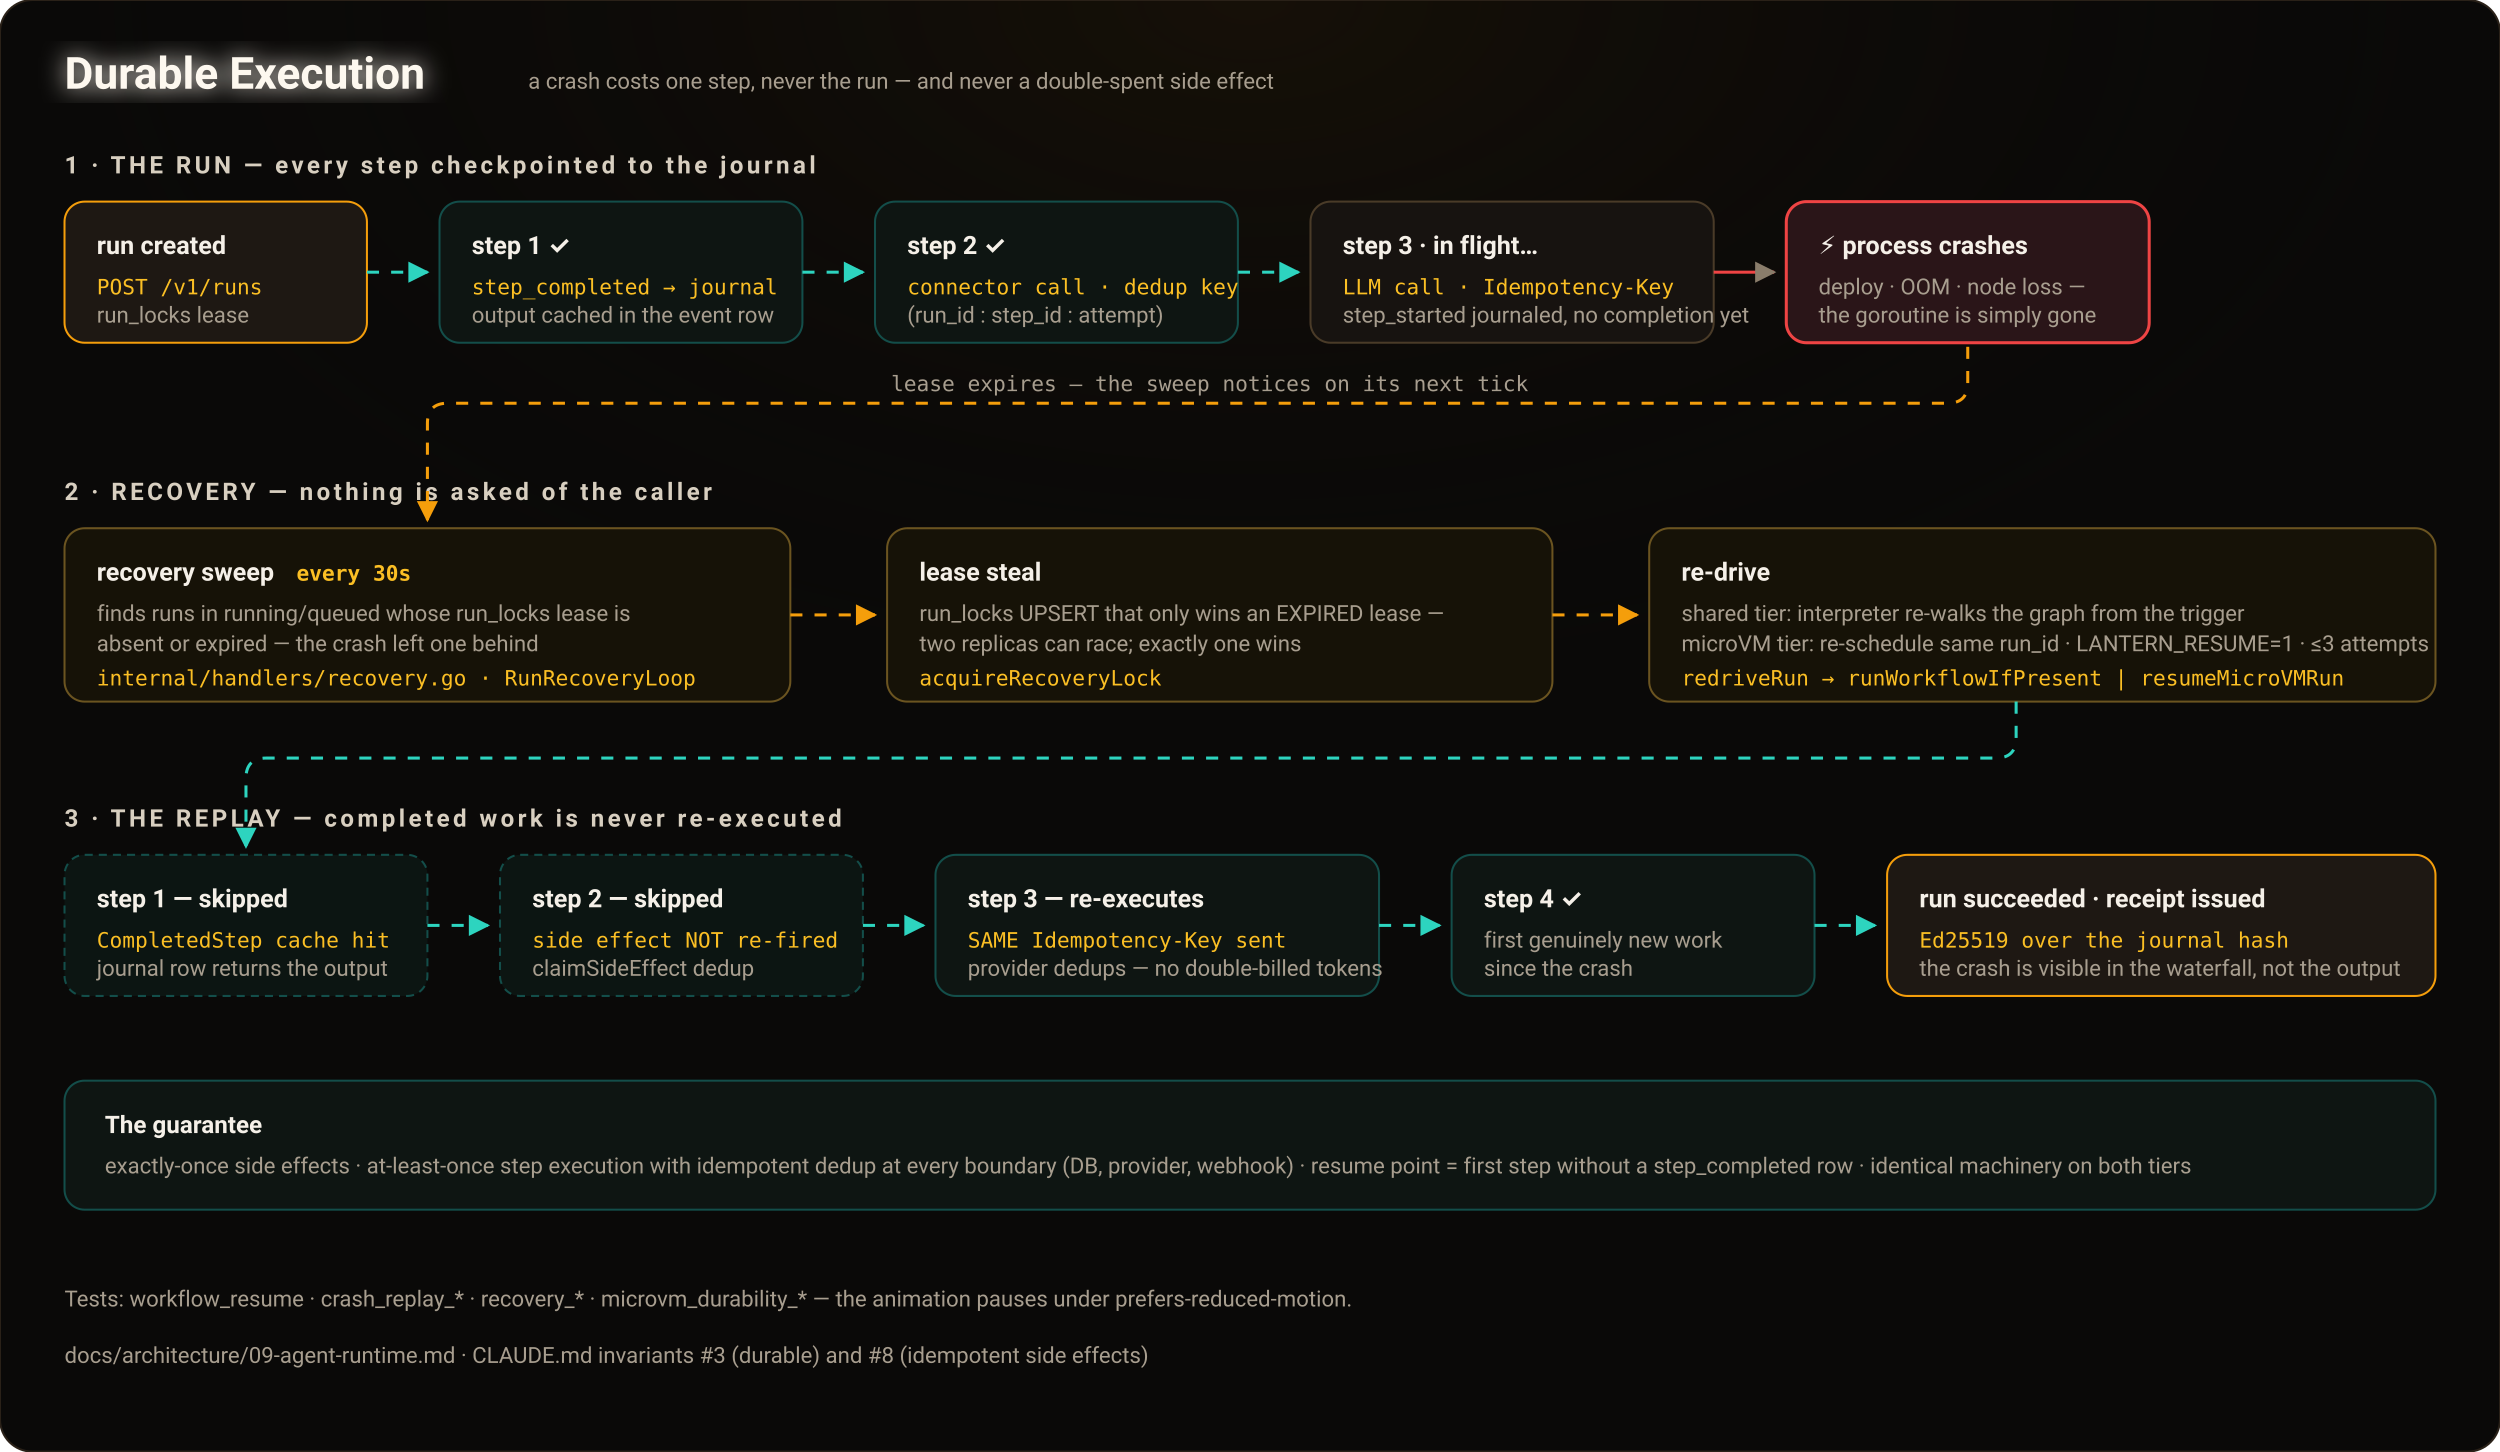
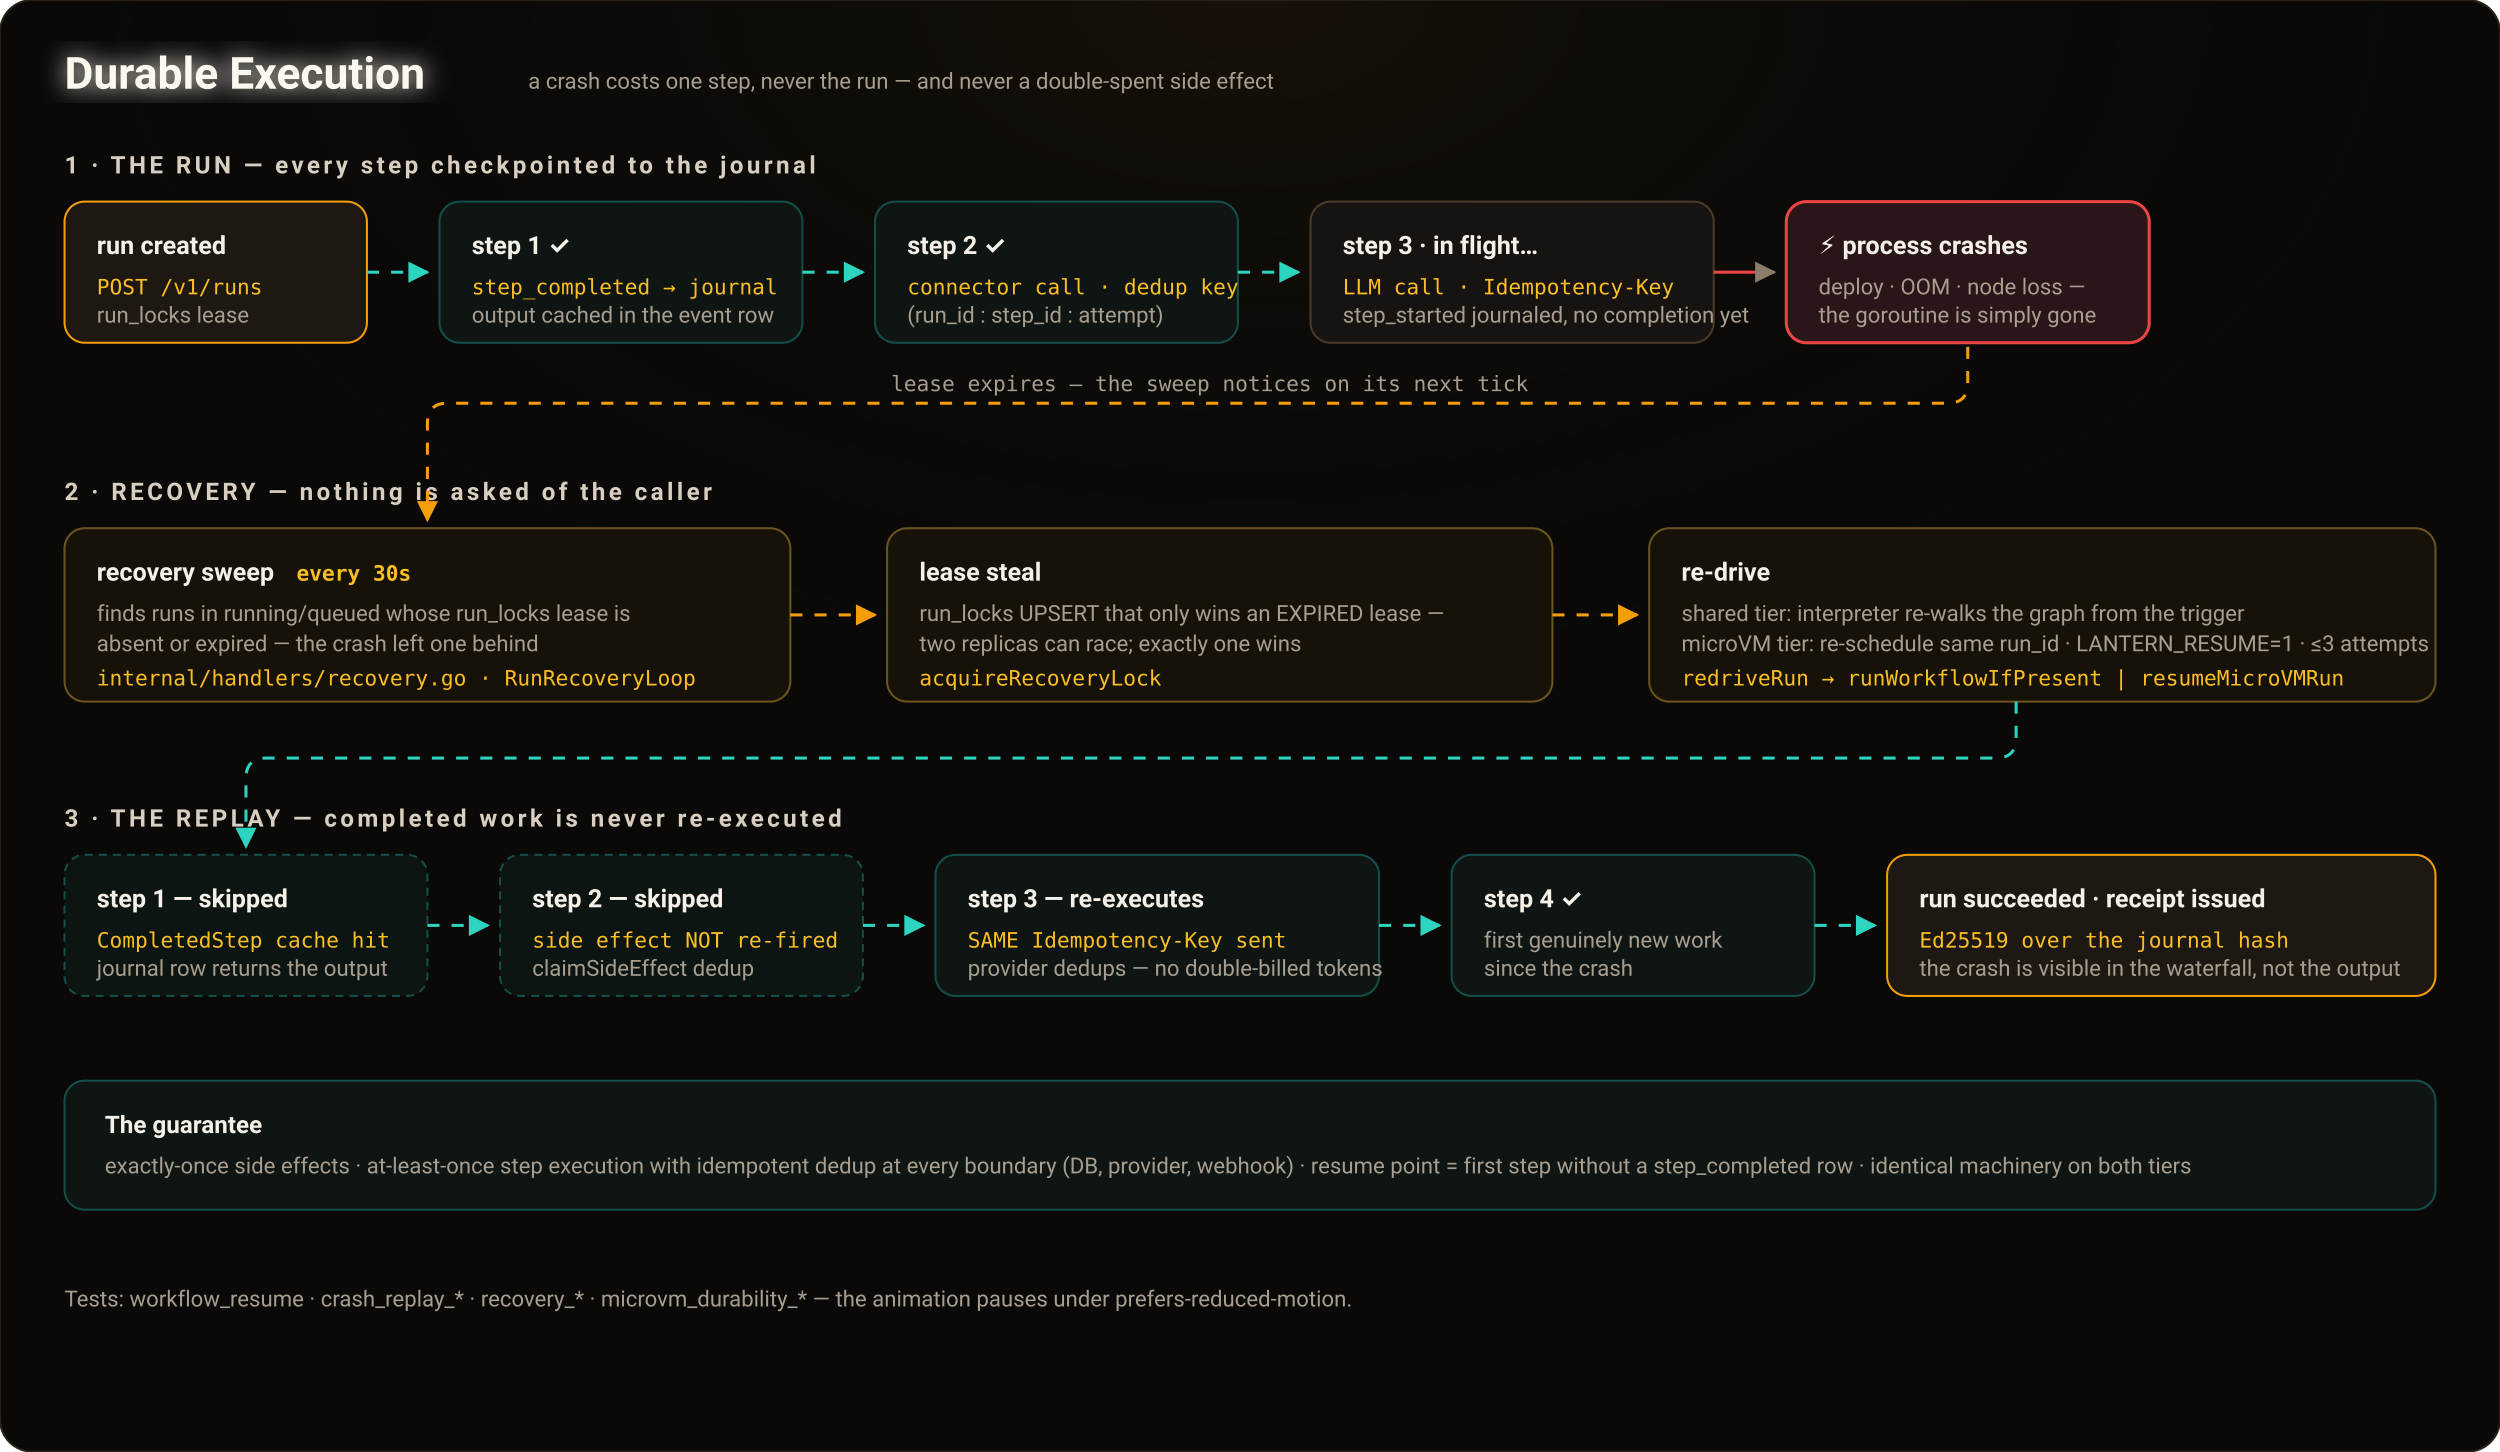
<svg xmlns="http://www.w3.org/2000/svg" width="1240" height="720" viewBox="0 0 1240 720" font-family="ui-sans-serif, system-ui, -apple-system, Segoe UI, Roboto, Helvetica, Arial, sans-serif" role="img" aria-label="Durable execution — a run crashes mid-step and resumes from the exact point of failure via the journal">
  <defs>
    <radialGradient id="lgv" cx="50%" cy="0%" r="90%">
      <stop offset="0%" stop-color="#201607" stop-opacity=".55" />
      <stop offset="55%" stop-color="#0a0908" stop-opacity="0" />
    </radialGradient>
    <filter id="lgg" x="-40%" y="-40%" width="180%" height="180%">
      <feGaussianBlur stdDeviation="6" result="b" />
      <feMerge>
        <feMergeNode in="b" />
        <feMergeNode in="SourceGraphic" />
      </feMerge>
    </filter>
    <marker id="de-arr" viewBox="0 0 10 10" refX="9" refY="5" markerWidth="7" markerHeight="7" orient="auto-start-reverse">
      <path d="M0 0 L10 5 L0 10 z" fill="#8a7d6b" />
    </marker>
    <marker id="de-arrg" viewBox="0 0 10 10" refX="9" refY="5" markerWidth="7" markerHeight="7" orient="auto-start-reverse">
      <path d="M0 0 L10 5 L0 10 z" fill="#2dd4bf" />
    </marker>
    <marker id="de-arra" viewBox="0 0 10 10" refX="9" refY="5" markerWidth="7" markerHeight="7" orient="auto-start-reverse">
      <path d="M0 0 L10 5 L0 10 z" fill="#f59e0b" />
    </marker>
    <style>
      .t    { fill:#f5f0e8; }
      .sub  { fill:#a89e8f; font-size:11px; }
      .h    { fill:#fdf8ef; font-weight:700; }
      .code { fill:#fbbf24; font-size:10.5px; font-family:ui-monospace,SFMono-Regular,Menlo,monospace; }
      .band { fill:#d8cfc0; font-size:12px; font-weight:700; letter-spacing:.14em; }
      .edge { fill:#a89e8f; font-size:10.5px; font-family:ui-monospace,SFMono-Regular,Menlo,monospace; }
      .flow  { stroke-dasharray:6 6; animation:de-dash 1.2s linear infinite; }
      .flow2 { stroke-dasharray:6 6; animation:de-dash 1.2s linear infinite; animation-delay:.6s; }
      .pulse { animation:de-pulse 1.6s ease-in-out infinite; transform-origin:center; transform-box:fill-box; }
      @keyframes de-dash  { to { stroke-dashoffset:-24; } }
      @keyframes de-pulse { 0%,100% { opacity:1; } 50% { opacity:.35; } }
      @media (prefers-reduced-motion: reduce) {
        .flow, .flow2 { animation:none; }
        .pulse { animation:none; }
      }
    </style>
  </defs>
  <rect x="0" y="0" width="1240" height="720" rx="16" fill="#0a0908" />
  <rect x="0" y="0" width="1240" height="720" rx="16" fill="url(#lgv)" />
  <rect x="0" y="0" width="1240" height="720" rx="16" fill="none" stroke="#2a2118" />
  <text x="32" y="44" class="h" font-size="22" filter="url(#lgg)">Durable Execution</text>
  <text x="262" y="44" class="sub" font-size="13">a crash costs one step, never the run — and never a double-spent side effect</text>
  <text x="32" y="86" class="band">1 · THE RUN — every step checkpointed to the journal</text>
  <g transform="translate(32,100)">
    <rect x="0" y="0" width="150" height="70" rx="10" fill="#1e1813" stroke="#f59e0b" />
    <text x="16" y="26" class="t" font-size="12.5" font-weight="700">run created</text>
    <text x="16" y="46" class="code">POST /v1/runs</text>
    <text x="16" y="60" class="sub">run_locks lease</text>
    <rect x="186" y="0" width="180" height="70" rx="10" fill="#0e1512" stroke="#134e4a" />
    <text x="202" y="26" class="t" font-size="12.5" font-weight="700">step 1 ✓</text>
    <text x="202" y="46" class="code">step_completed → journal</text>
    <text x="202" y="60" class="sub">output cached in the event row</text>
    <rect x="402" y="0" width="180" height="70" rx="10" fill="#0e1512" stroke="#134e4a" />
    <text x="418" y="26" class="t" font-size="12.5" font-weight="700">step 2 ✓</text>
    <text x="418" y="46" class="code">connector call · dedup key</text>
    <text x="418" y="60" class="sub">(run_id : step_id : attempt)</text>
    <rect x="618" y="0" width="200" height="70" rx="10" fill="#171310" stroke="#4a3b28" />
    <text x="634" y="26" class="t" font-size="12.5" font-weight="700">step 3 · in flight…</text>
    <text x="634" y="46" class="code">LLM call · Idempotency-Key</text>
    <text x="634" y="60" class="sub">step_started journaled, no completion yet</text>
    <g class="pulse">
      <rect x="854" y="0" width="180" height="70" rx="10" fill="#2a1518" stroke="#ef4444" stroke-width="1.5" />
      <text x="870" y="26" class="t" font-size="12.5" font-weight="700" fill="#fca5a5">⚡ process crashes</text>
      <text x="870" y="46" class="sub">deploy · OOM · node loss —</text>
      <text x="870" y="60" class="sub">the goroutine is simply gone</text>
    </g>
    <path class="flow" d="M 150 35 H 180" stroke="#2dd4bf" stroke-width="1.5" fill="none" marker-end="url(#de-arrg)" />
    <path class="flow" d="M 366 35 H 396" stroke="#2dd4bf" stroke-width="1.5" fill="none" marker-end="url(#de-arrg)" />
    <path class="flow" d="M 582 35 H 612" stroke="#2dd4bf" stroke-width="1.5" fill="none" marker-end="url(#de-arrg)" />
    <path d="M 818 35 H 848" stroke="#ef4444" stroke-width="1.5" fill="none" marker-end="url(#de-arr)" />
  </g>
  <text x="32" y="248" class="band" fill="#fbbf24">2 · RECOVERY — nothing is asked of the caller</text>
  <g transform="translate(32,262)">
    <rect x="0" y="0" width="360" height="86" rx="10" fill="#161207" stroke="#6b5420" />
    <text x="16" y="26" class="t" font-size="12.5" font-weight="700">recovery sweep <tspan class="code" dx="8">every 30s</tspan>
    </text>
    <text x="16" y="46" class="sub">finds runs in running/queued whose run_locks lease is</text>
    <text x="16" y="61" class="sub">absent or expired — the crash left one behind</text>
    <text x="16" y="78" class="code">internal/handlers/recovery.go · RunRecoveryLoop</text>
    <rect x="408" y="0" width="330" height="86" rx="10" fill="#161207" stroke="#6b5420" />
    <text x="424" y="26" class="t" font-size="12.5" font-weight="700">lease steal</text>
    <text x="424" y="46" class="sub">run_locks UPSERT that only wins an EXPIRED lease —</text>
    <text x="424" y="61" class="sub">two replicas can race; exactly one wins</text>
    <text x="424" y="78" class="code">acquireRecoveryLock</text>
    <rect x="786" y="0" width="390" height="86" rx="10" fill="#161207" stroke="#6b5420" />
    <text x="802" y="26" class="t" font-size="12.5" font-weight="700">re-drive</text>
    <text x="802" y="46" class="sub">shared tier: interpreter re-walks the graph from the trigger</text>
    <text x="802" y="61" class="sub">microVM tier: re-schedule same run_id · LANTERN_RESUME=1 · ≤3 attempts</text>
    <text x="802" y="78" class="code">redriveRun → runWorkflowIfPresent | resumeMicroVMRun</text>
    <path class="flow2" d="M 360 43 H 402" stroke="#f59e0b" stroke-width="1.5" fill="none" marker-end="url(#de-arra)" />
    <path class="flow2" d="M 738 43 H 780" stroke="#f59e0b" stroke-width="1.5" fill="none" marker-end="url(#de-arra)" />
  </g>
  <path class="flow2" d="M 976 172 V 190 Q 976 200 966 200 H 222 Q 212 200 212 210 V 258" stroke="#f59e0b" stroke-width="1.5" fill="none" marker-end="url(#de-arra)" />
  <text x="600" y="194" class="edge" text-anchor="middle">lease expires — the sweep notices on its next tick</text>
  <text x="32" y="410" class="band" fill="#5eead4">3 · THE REPLAY — completed work is never re-executed</text>
  <g transform="translate(32,424)">
    <rect x="0" y="0" width="180" height="70" rx="10" fill="#0c1512" stroke="#134e4a" stroke-dasharray="4 3" />
    <text x="16" y="26" class="t" font-size="12.5" font-weight="700" fill="#5eead4">step 1 — skipped</text>
    <text x="16" y="46" class="code">CompletedStep cache hit</text>
    <text x="16" y="60" class="sub">journal row returns the output</text>
    <rect x="216" y="0" width="180" height="70" rx="10" fill="#0c1512" stroke="#134e4a" stroke-dasharray="4 3" />
    <text x="232" y="26" class="t" font-size="12.5" font-weight="700" fill="#5eead4">step 2 — skipped</text>
    <text x="232" y="46" class="code">side effect NOT re-fired</text>
    <text x="232" y="60" class="sub">claimSideEffect dedup</text>
    <rect x="432" y="0" width="220" height="70" rx="10" fill="#0e1512" stroke="#134e4a" />
    <text x="448" y="26" class="t" font-size="12.5" font-weight="700">step 3 — re-executes</text>
    <text x="448" y="46" class="code">SAME Idempotency-Key sent</text>
    <text x="448" y="60" class="sub">provider dedups — no double-billed tokens</text>
    <rect x="688" y="0" width="180" height="70" rx="10" fill="#0e1512" stroke="#134e4a" />
    <text x="704" y="26" class="t" font-size="12.5" font-weight="700">step 4 ✓</text>
    <text x="704" y="46" class="sub">first genuinely new work</text>
    <text x="704" y="60" class="sub">since the crash</text>
    <rect x="904" y="0" width="272" height="70" rx="10" fill="#1e1813" stroke="#f59e0b" />
    <text x="920" y="26" class="t" font-size="12.5" font-weight="700">run succeeded · receipt issued</text>
    <text x="920" y="46" class="code">Ed25519 over the journal hash</text>
    <text x="920" y="60" class="sub">the crash is visible in the waterfall, not the output</text>
    <path class="flow" d="M 180 35 H 210" stroke="#2dd4bf" stroke-width="1.5" fill="none" marker-end="url(#de-arrg)" />
    <path class="flow" d="M 396 35 H 426" stroke="#2dd4bf" stroke-width="1.5" fill="none" marker-end="url(#de-arrg)" />
    <path class="flow" d="M 652 35 H 682" stroke="#2dd4bf" stroke-width="1.5" fill="none" marker-end="url(#de-arrg)" />
    <path class="flow" d="M 868 35 H 898" stroke="#2dd4bf" stroke-width="1.5" fill="none" marker-end="url(#de-arrg)" />
  </g>
  <path class="flow" d="M 1000 348 V 366 Q 1000 376 990 376 H 132 Q 122 376 122 386 V 420" stroke="#2dd4bf" stroke-width="1.5" fill="none" marker-end="url(#de-arrg)" />
  <g transform="translate(32,528)">
    <rect x="0" y="0" width="1176" height="0" fill="none" />
  </g>
  <g transform="translate(32,536)">
    <rect x="0" y="0" width="1176" height="64" rx="10" fill="#0e1512" stroke="#134e4a" />
    <text x="20" y="26" class="t" font-size="12" font-weight="700" fill="#5eead4">The guarantee</text>
    <text x="20" y="46" class="sub">exactly-once side effects · at-least-once step execution with idempotent dedup at every boundary (DB, provider, webhook) · resume point = first step without a step_completed row · identical machinery on both tiers</text>
  </g>
  <text x="32" y="648" class="sub">Tests: workflow_resume · crash_replay_* · recovery_* · microvm_durability_* — the animation pauses under prefers-reduced-motion.</text>
-   <text x="32" y="676" class="sub">docs/architecture/09-agent-runtime.md · CLAUDE.md invariants #3 (durable) and #8 (idempotent side effects)</text>
</svg>
